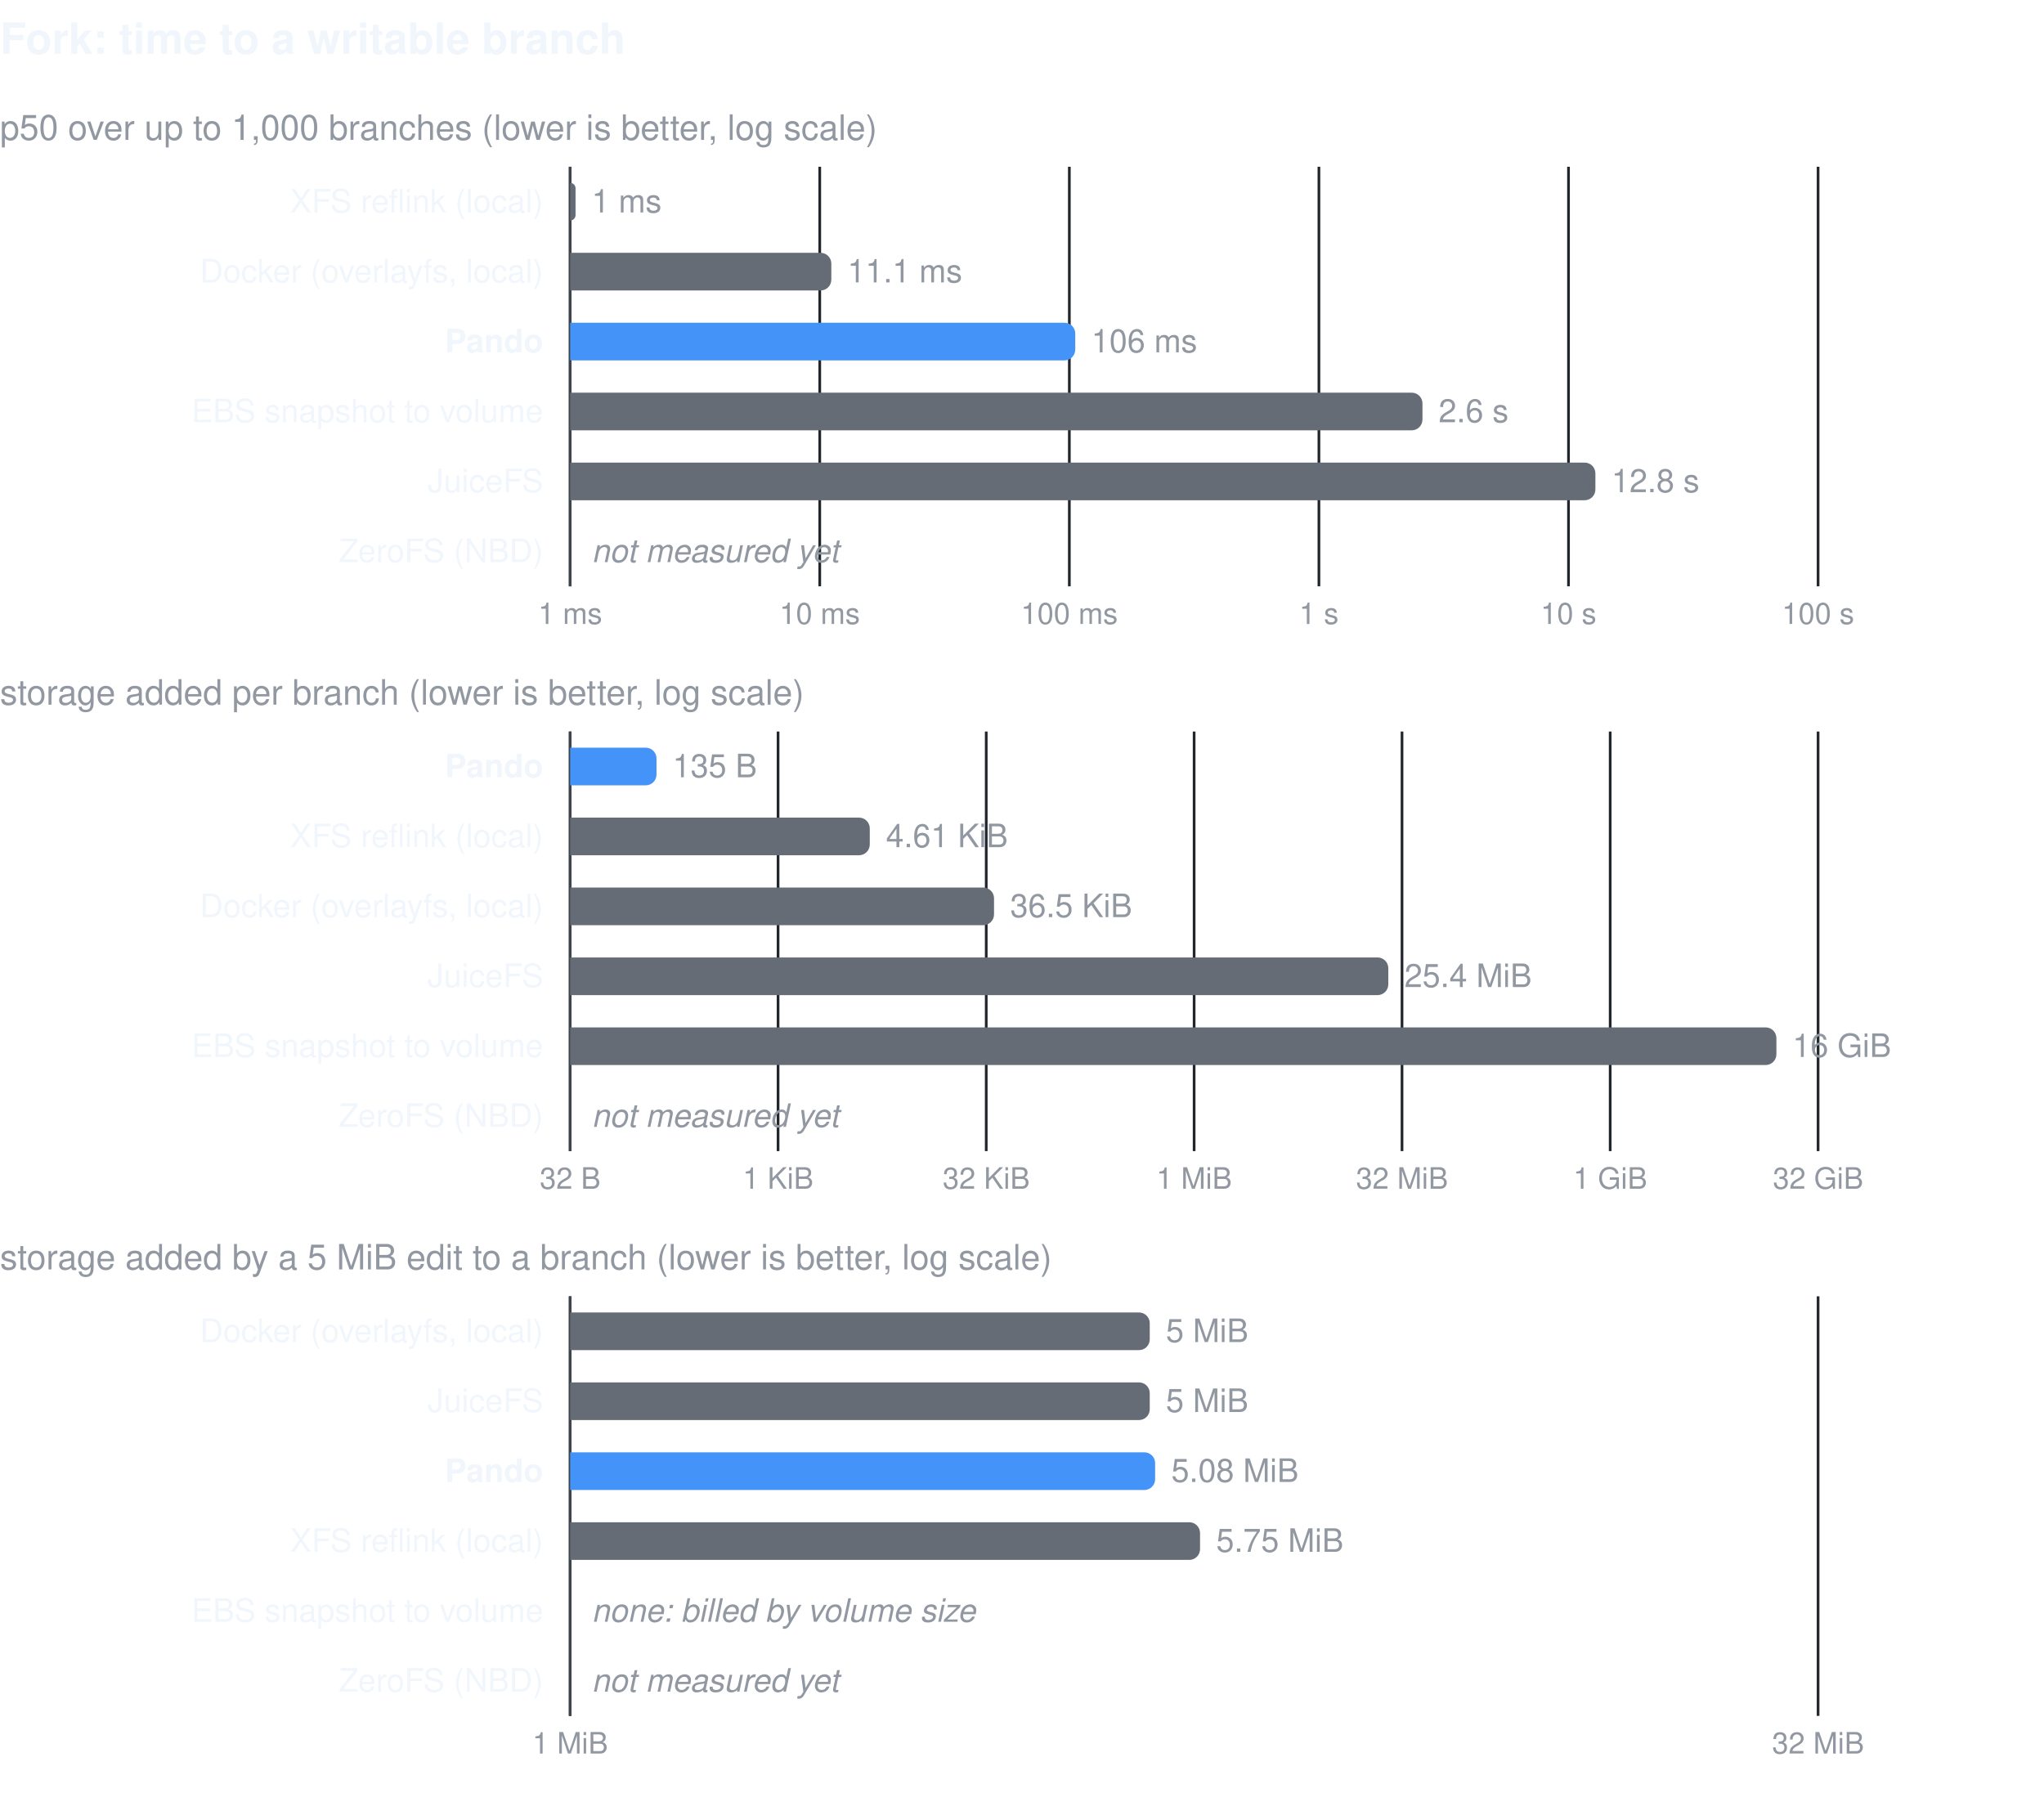
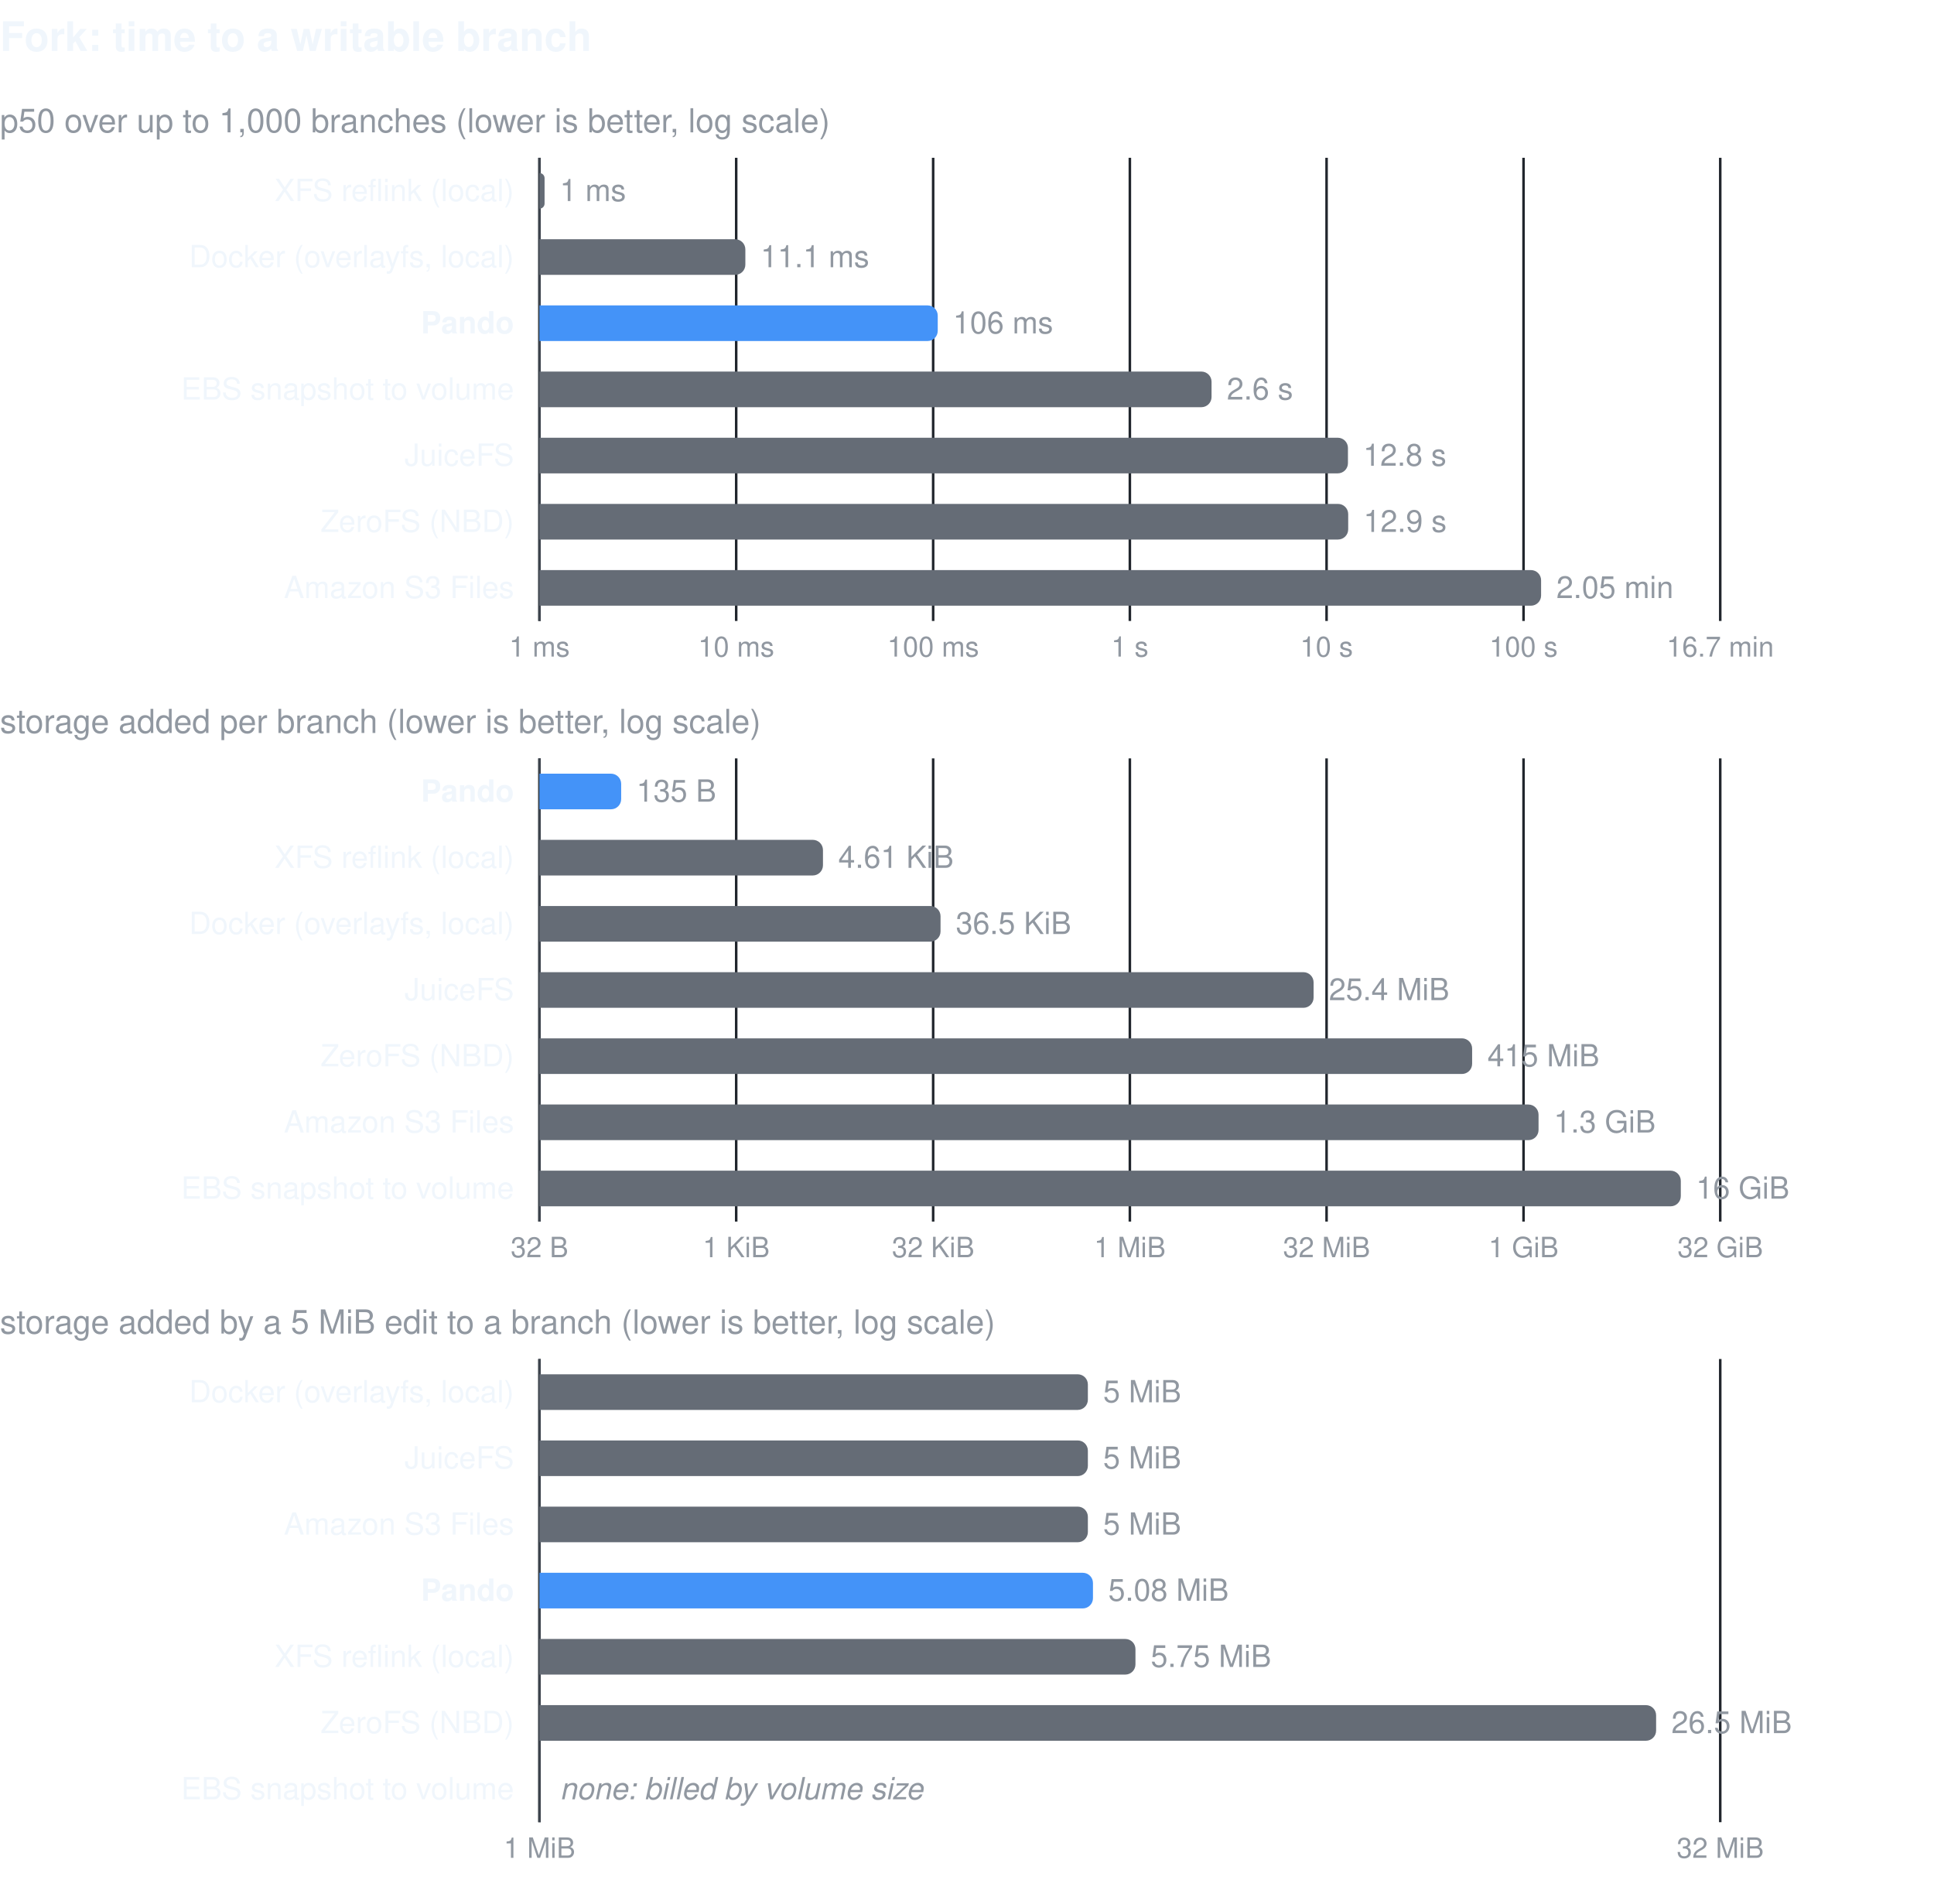
- <svg xmlns="http://www.w3.org/2000/svg" width="760" height="670" viewBox="0 0 760 670" font-family="-apple-system, BlinkMacSystemFont, 'Segoe UI', Helvetica, Arial, sans-serif" role="img">
+ <svg xmlns="http://www.w3.org/2000/svg" width="760" height="748" viewBox="0 0 760 748" font-family="-apple-system, BlinkMacSystemFont, 'Segoe UI', Helvetica, Arial, sans-serif" role="img">
  <text x="0" y="20" font-size="16" font-weight="600" fill="#f0f6fc">Fork: time to a writable branch</text>
  <text x="0" y="52" font-size="13" fill="#9198a1">p50 over up to 1,000 branches (lower is better, log scale)</text>
-   <line x1="212.0" y1="62" x2="212.0" y2="218" stroke="#21262d" stroke-width="1" />
-   <text x="212.0" y="232" font-size="11" fill="#9198a1" text-anchor="middle">1 ms</text>
-   <line x1="304.8" y1="62" x2="304.8" y2="218" stroke="#21262d" stroke-width="1" />
-   <text x="304.8" y="232" font-size="11" fill="#9198a1" text-anchor="middle">10 ms</text>
-   <line x1="397.6" y1="62" x2="397.6" y2="218" stroke="#21262d" stroke-width="1" />
-   <text x="397.6" y="232" font-size="11" fill="#9198a1" text-anchor="middle">100 ms</text>
-   <line x1="490.4" y1="62" x2="490.4" y2="218" stroke="#21262d" stroke-width="1" />
-   <text x="490.4" y="232" font-size="11" fill="#9198a1" text-anchor="middle">1 s</text>
-   <line x1="583.2" y1="62" x2="583.2" y2="218" stroke="#21262d" stroke-width="1" />
-   <text x="583.2" y="232" font-size="11" fill="#9198a1" text-anchor="middle">10 s</text>
-   <line x1="676.0" y1="62" x2="676.0" y2="218" stroke="#21262d" stroke-width="1" />
-   <text x="676.0" y="232" font-size="11" fill="#9198a1" text-anchor="middle">100 s</text>
-   <line x1="212" y1="62" x2="212" y2="218" stroke="#3d444d" stroke-width="1" />
+   <line x1="212.0" y1="62" x2="212.0" y2="244" stroke="#21262d" stroke-width="1" />
+   <text x="212.0" y="258" font-size="11" fill="#9198a1" text-anchor="middle">1 ms</text>
+   <line x1="289.3" y1="62" x2="289.3" y2="244" stroke="#21262d" stroke-width="1" />
+   <text x="289.3" y="258" font-size="11" fill="#9198a1" text-anchor="middle">10 ms</text>
+   <line x1="366.7" y1="62" x2="366.7" y2="244" stroke="#21262d" stroke-width="1" />
+   <text x="366.7" y="258" font-size="11" fill="#9198a1" text-anchor="middle">100 ms</text>
+   <line x1="444.0" y1="62" x2="444.0" y2="244" stroke="#21262d" stroke-width="1" />
+   <text x="444.0" y="258" font-size="11" fill="#9198a1" text-anchor="middle">1 s</text>
+   <line x1="521.3" y1="62" x2="521.3" y2="244" stroke="#21262d" stroke-width="1" />
+   <text x="521.3" y="258" font-size="11" fill="#9198a1" text-anchor="middle">10 s</text>
+   <line x1="598.7" y1="62" x2="598.7" y2="244" stroke="#21262d" stroke-width="1" />
+   <text x="598.7" y="258" font-size="11" fill="#9198a1" text-anchor="middle">100 s</text>
+   <line x1="676.0" y1="62" x2="676.0" y2="244" stroke="#21262d" stroke-width="1" />
+   <text x="676.0" y="258" font-size="11" fill="#9198a1" text-anchor="middle">16.7 min</text>
+   <line x1="212" y1="62" x2="212" y2="244" stroke="#3d444d" stroke-width="1" />
  <text x="202" y="79.0" font-size="12" fill="#f0f6fc" text-anchor="end">XFS reflink (local)</text>
  <path d="M212,68.0 h0.0 a2,2 0 0 1 2,2 v10 a2,2 0 0 1 -2,2 h-0.0 z" fill="#656c76" />
  <text x="220.0" y="79.0" font-size="12" fill="#9198a1">1 ms</text>
  <text x="202" y="105.0" font-size="12" fill="#f0f6fc" text-anchor="end">Docker (overlayfs, local)</text>
-   <path d="M212,94.0 h93.1 a4,4 0 0 1 4,4 v6 a4,4 0 0 1 -4,4 h-93.1 z" fill="#656c76" />
-   <text x="315.1" y="105.0" font-size="12" fill="#9198a1">11.1 ms</text>
+   <path d="M212,94.0 h76.9 a4,4 0 0 1 4,4 v6 a4,4 0 0 1 -4,4 h-76.9 z" fill="#656c76" />
+   <text x="298.9" y="105.0" font-size="12" fill="#9198a1">11.1 ms</text>
  <text x="202" y="131.0" font-size="12" fill="#f0f6fc" text-anchor="end" font-weight="600">Pando</text>
-   <path d="M212,120.0 h183.8 a4,4 0 0 1 4,4 v6 a4,4 0 0 1 -4,4 h-183.8 z" fill="#4493f8" />
-   <text x="405.8" y="131.0" font-size="12" fill="#9198a1">106 ms</text>
+   <path d="M212,120.0 h152.5 a4,4 0 0 1 4,4 v6 a4,4 0 0 1 -4,4 h-152.5 z" fill="#4493f8" />
+   <text x="374.5" y="131.0" font-size="12" fill="#9198a1">106 ms</text>
  <text x="202" y="157.0" font-size="12" fill="#f0f6fc" text-anchor="end">EBS snapshot to volume</text>
-   <path d="M212,146.0 h312.9 a4,4 0 0 1 4,4 v6 a4,4 0 0 1 -4,4 h-312.9 z" fill="#656c76" />
-   <text x="534.9" y="157.0" font-size="12" fill="#9198a1">2.6 s</text>
+   <path d="M212,146.0 h260.1 a4,4 0 0 1 4,4 v6 a4,4 0 0 1 -4,4 h-260.1 z" fill="#656c76" />
+   <text x="482.1" y="157.0" font-size="12" fill="#9198a1">2.6 s</text>
  <text x="202" y="183.0" font-size="12" fill="#f0f6fc" text-anchor="end">JuiceFS</text>
-   <path d="M212,172.0 h377.2 a4,4 0 0 1 4,4 v6 a4,4 0 0 1 -4,4 h-377.2 z" fill="#656c76" />
-   <text x="599.2" y="183.0" font-size="12" fill="#9198a1">12.8 s</text>
+   <path d="M212,172.0 h313.7 a4,4 0 0 1 4,4 v6 a4,4 0 0 1 -4,4 h-313.7 z" fill="#656c76" />
+   <text x="535.7" y="183.0" font-size="12" fill="#9198a1">12.8 s</text>
  <text x="202" y="209.0" font-size="12" fill="#f0f6fc" text-anchor="end">ZeroFS (NBD)</text>
-   <text x="220" y="209.0" font-size="12" font-style="italic" fill="#9198a1">not measured yet</text>
-   <text x="0" y="262" font-size="13" fill="#9198a1">storage added per branch (lower is better, log scale)</text>
-   <line x1="212.0" y1="272" x2="212.0" y2="428" stroke="#21262d" stroke-width="1" />
-   <text x="212.0" y="442" font-size="11" fill="#9198a1" text-anchor="middle">32 B</text>
-   <line x1="289.3" y1="272" x2="289.3" y2="428" stroke="#21262d" stroke-width="1" />
-   <text x="289.3" y="442" font-size="11" fill="#9198a1" text-anchor="middle">1 KiB</text>
-   <line x1="366.7" y1="272" x2="366.7" y2="428" stroke="#21262d" stroke-width="1" />
-   <text x="366.7" y="442" font-size="11" fill="#9198a1" text-anchor="middle">32 KiB</text>
-   <line x1="444.0" y1="272" x2="444.0" y2="428" stroke="#21262d" stroke-width="1" />
-   <text x="444.0" y="442" font-size="11" fill="#9198a1" text-anchor="middle">1 MiB</text>
-   <line x1="521.3" y1="272" x2="521.3" y2="428" stroke="#21262d" stroke-width="1" />
-   <text x="521.3" y="442" font-size="11" fill="#9198a1" text-anchor="middle">32 MiB</text>
-   <line x1="598.7" y1="272" x2="598.7" y2="428" stroke="#21262d" stroke-width="1" />
-   <text x="598.7" y="442" font-size="11" fill="#9198a1" text-anchor="middle">1 GiB</text>
-   <line x1="676.0" y1="272" x2="676.0" y2="428" stroke="#21262d" stroke-width="1" />
-   <text x="676.0" y="442" font-size="11" fill="#9198a1" text-anchor="middle">32 GiB</text>
-   <line x1="212" y1="272" x2="212" y2="428" stroke="#3d444d" stroke-width="1" />
-   <text x="202" y="289.0" font-size="12" fill="#f0f6fc" text-anchor="end" font-weight="600">Pando</text>
-   <path d="M212,278.0 h28.1 a4,4 0 0 1 4,4 v6 a4,4 0 0 1 -4,4 h-28.1 z" fill="#4493f8" />
-   <text x="250.1" y="289.0" font-size="12" fill="#9198a1">135 B</text>
-   <text x="202" y="315.0" font-size="12" fill="#f0f6fc" text-anchor="end">XFS reflink (local)</text>
-   <path d="M212,304.0 h107.4 a4,4 0 0 1 4,4 v6 a4,4 0 0 1 -4,4 h-107.4 z" fill="#656c76" />
-   <text x="329.4" y="315.0" font-size="12" fill="#9198a1">4.61 KiB</text>
-   <text x="202" y="341.0" font-size="12" fill="#f0f6fc" text-anchor="end">Docker (overlayfs, local)</text>
-   <path d="M212,330.0 h153.6 a4,4 0 0 1 4,4 v6 a4,4 0 0 1 -4,4 h-153.6 z" fill="#656c76" />
-   <text x="375.6" y="341.0" font-size="12" fill="#9198a1">36.5 KiB</text>
-   <text x="202" y="367.0" font-size="12" fill="#f0f6fc" text-anchor="end">JuiceFS</text>
-   <path d="M212,356.0 h300.2 a4,4 0 0 1 4,4 v6 a4,4 0 0 1 -4,4 h-300.2 z" fill="#656c76" />
-   <text x="522.2" y="367.0" font-size="12" fill="#9198a1">25.4 MiB</text>
-   <text x="202" y="393.0" font-size="12" fill="#f0f6fc" text-anchor="end">EBS snapshot to volume</text>
-   <path d="M212,382.0 h444.5 a4,4 0 0 1 4,4 v6 a4,4 0 0 1 -4,4 h-444.5 z" fill="#656c76" />
-   <text x="666.5" y="393.0" font-size="12" fill="#9198a1">16 GiB</text>
+   <path d="M212,198.0 h313.8 a4,4 0 0 1 4,4 v6 a4,4 0 0 1 -4,4 h-313.8 z" fill="#656c76" />
+   <text x="535.8" y="209.0" font-size="12" fill="#9198a1">12.9 s</text>
+   <text x="202" y="235.0" font-size="12" fill="#f0f6fc" text-anchor="end">Amazon S3 Files</text>
+   <path d="M212,224.0 h389.6 a4,4 0 0 1 4,4 v6 a4,4 0 0 1 -4,4 h-389.6 z" fill="#656c76" />
+   <text x="611.6" y="235.0" font-size="12" fill="#9198a1">2.05 min</text>
+   <text x="0" y="288" font-size="13" fill="#9198a1">storage added per branch (lower is better, log scale)</text>
+   <line x1="212.0" y1="298" x2="212.0" y2="480" stroke="#21262d" stroke-width="1" />
+   <text x="212.0" y="494" font-size="11" fill="#9198a1" text-anchor="middle">32 B</text>
+   <line x1="289.3" y1="298" x2="289.3" y2="480" stroke="#21262d" stroke-width="1" />
+   <text x="289.3" y="494" font-size="11" fill="#9198a1" text-anchor="middle">1 KiB</text>
+   <line x1="366.7" y1="298" x2="366.7" y2="480" stroke="#21262d" stroke-width="1" />
+   <text x="366.7" y="494" font-size="11" fill="#9198a1" text-anchor="middle">32 KiB</text>
+   <line x1="444.0" y1="298" x2="444.0" y2="480" stroke="#21262d" stroke-width="1" />
+   <text x="444.0" y="494" font-size="11" fill="#9198a1" text-anchor="middle">1 MiB</text>
+   <line x1="521.3" y1="298" x2="521.3" y2="480" stroke="#21262d" stroke-width="1" />
+   <text x="521.3" y="494" font-size="11" fill="#9198a1" text-anchor="middle">32 MiB</text>
+   <line x1="598.7" y1="298" x2="598.7" y2="480" stroke="#21262d" stroke-width="1" />
+   <text x="598.7" y="494" font-size="11" fill="#9198a1" text-anchor="middle">1 GiB</text>
+   <line x1="676.0" y1="298" x2="676.0" y2="480" stroke="#21262d" stroke-width="1" />
+   <text x="676.0" y="494" font-size="11" fill="#9198a1" text-anchor="middle">32 GiB</text>
+   <line x1="212" y1="298" x2="212" y2="480" stroke="#3d444d" stroke-width="1" />
+   <text x="202" y="315.0" font-size="12" fill="#f0f6fc" text-anchor="end" font-weight="600">Pando</text>
+   <path d="M212,304.0 h28.1 a4,4 0 0 1 4,4 v6 a4,4 0 0 1 -4,4 h-28.1 z" fill="#4493f8" />
+   <text x="250.1" y="315.0" font-size="12" fill="#9198a1">135 B</text>
+   <text x="202" y="341.0" font-size="12" fill="#f0f6fc" text-anchor="end">XFS reflink (local)</text>
+   <path d="M212,330.0 h107.4 a4,4 0 0 1 4,4 v6 a4,4 0 0 1 -4,4 h-107.4 z" fill="#656c76" />
+   <text x="329.4" y="341.0" font-size="12" fill="#9198a1">4.61 KiB</text>
+   <text x="202" y="367.0" font-size="12" fill="#f0f6fc" text-anchor="end">Docker (overlayfs, local)</text>
+   <path d="M212,356.0 h153.6 a4,4 0 0 1 4,4 v6 a4,4 0 0 1 -4,4 h-153.6 z" fill="#656c76" />
+   <text x="375.6" y="367.0" font-size="12" fill="#9198a1">36.5 KiB</text>
+   <text x="202" y="393.0" font-size="12" fill="#f0f6fc" text-anchor="end">JuiceFS</text>
+   <path d="M212,382.0 h300.2 a4,4 0 0 1 4,4 v6 a4,4 0 0 1 -4,4 h-300.2 z" fill="#656c76" />
+   <text x="522.2" y="393.0" font-size="12" fill="#9198a1">25.4 MiB</text>
  <text x="202" y="419.0" font-size="12" fill="#f0f6fc" text-anchor="end">ZeroFS (NBD)</text>
-   <text x="220" y="419.0" font-size="12" font-style="italic" fill="#9198a1">not measured yet</text>
-   <text x="0" y="472" font-size="13" fill="#9198a1">storage added by a 5 MiB edit to a branch (lower is better, log scale)</text>
-   <line x1="212.0" y1="482" x2="212.0" y2="638" stroke="#21262d" stroke-width="1" />
-   <text x="212.0" y="652" font-size="11" fill="#9198a1" text-anchor="middle">1 MiB</text>
-   <line x1="676.0" y1="482" x2="676.0" y2="638" stroke="#21262d" stroke-width="1" />
-   <text x="676.0" y="652" font-size="11" fill="#9198a1" text-anchor="middle">32 MiB</text>
-   <line x1="212" y1="482" x2="212" y2="638" stroke="#3d444d" stroke-width="1" />
-   <text x="202" y="499.0" font-size="12" fill="#f0f6fc" text-anchor="end">Docker (overlayfs, local)</text>
-   <path d="M212,488.0 h211.5 a4,4 0 0 1 4,4 v6 a4,4 0 0 1 -4,4 h-211.5 z" fill="#656c76" />
-   <text x="433.5" y="499.0" font-size="12" fill="#9198a1">5 MiB</text>
-   <text x="202" y="525.0" font-size="12" fill="#f0f6fc" text-anchor="end">JuiceFS</text>
-   <path d="M212,514.0 h211.5 a4,4 0 0 1 4,4 v6 a4,4 0 0 1 -4,4 h-211.5 z" fill="#656c76" />
-   <text x="433.5" y="525.0" font-size="12" fill="#9198a1">5 MiB</text>
-   <text x="202" y="551.0" font-size="12" fill="#f0f6fc" text-anchor="end" font-weight="600">Pando</text>
-   <path d="M212,540.0 h213.5 a4,4 0 0 1 4,4 v6 a4,4 0 0 1 -4,4 h-213.5 z" fill="#4493f8" />
-   <text x="435.5" y="551.0" font-size="12" fill="#9198a1">5.08 MiB</text>
-   <text x="202" y="577.0" font-size="12" fill="#f0f6fc" text-anchor="end">XFS reflink (local)</text>
-   <path d="M212,566.0 h230.2 a4,4 0 0 1 4,4 v6 a4,4 0 0 1 -4,4 h-230.2 z" fill="#656c76" />
-   <text x="452.2" y="577.0" font-size="12" fill="#9198a1">5.75 MiB</text>
-   <text x="202" y="603.0" font-size="12" fill="#f0f6fc" text-anchor="end">EBS snapshot to volume</text>
-   <text x="220" y="603.0" font-size="12" font-style="italic" fill="#9198a1">none: billed by volume size</text>
-   <text x="202" y="629.0" font-size="12" fill="#f0f6fc" text-anchor="end">ZeroFS (NBD)</text>
-   <text x="220" y="629.0" font-size="12" font-style="italic" fill="#9198a1">not measured yet</text>
+   <path d="M212,408.0 h362.5 a4,4 0 0 1 4,4 v6 a4,4 0 0 1 -4,4 h-362.5 z" fill="#656c76" />
+   <text x="584.5" y="419.0" font-size="12" fill="#9198a1">415 MiB</text>
+   <text x="202" y="445.0" font-size="12" fill="#f0f6fc" text-anchor="end">Amazon S3 Files</text>
+   <path d="M212,434.0 h388.6 a4,4 0 0 1 4,4 v6 a4,4 0 0 1 -4,4 h-388.6 z" fill="#656c76" />
+   <text x="610.6" y="445.0" font-size="12" fill="#9198a1">1.3 GiB</text>
+   <text x="202" y="471.0" font-size="12" fill="#f0f6fc" text-anchor="end">EBS snapshot to volume</text>
+   <path d="M212,460.0 h444.5 a4,4 0 0 1 4,4 v6 a4,4 0 0 1 -4,4 h-444.5 z" fill="#656c76" />
+   <text x="666.5" y="471.0" font-size="12" fill="#9198a1">16 GiB</text>
+   <text x="0" y="524" font-size="13" fill="#9198a1">storage added by a 5 MiB edit to a branch (lower is better, log scale)</text>
+   <line x1="212.0" y1="534" x2="212.0" y2="716" stroke="#21262d" stroke-width="1" />
+   <text x="212.0" y="730" font-size="11" fill="#9198a1" text-anchor="middle">1 MiB</text>
+   <line x1="676.0" y1="534" x2="676.0" y2="716" stroke="#21262d" stroke-width="1" />
+   <text x="676.0" y="730" font-size="11" fill="#9198a1" text-anchor="middle">32 MiB</text>
+   <line x1="212" y1="534" x2="212" y2="716" stroke="#3d444d" stroke-width="1" />
+   <text x="202" y="551.0" font-size="12" fill="#f0f6fc" text-anchor="end">Docker (overlayfs, local)</text>
+   <path d="M212,540.0 h211.5 a4,4 0 0 1 4,4 v6 a4,4 0 0 1 -4,4 h-211.5 z" fill="#656c76" />
+   <text x="433.5" y="551.0" font-size="12" fill="#9198a1">5 MiB</text>
+   <text x="202" y="577.0" font-size="12" fill="#f0f6fc" text-anchor="end">JuiceFS</text>
+   <path d="M212,566.0 h211.5 a4,4 0 0 1 4,4 v6 a4,4 0 0 1 -4,4 h-211.5 z" fill="#656c76" />
+   <text x="433.5" y="577.0" font-size="12" fill="#9198a1">5 MiB</text>
+   <text x="202" y="603.0" font-size="12" fill="#f0f6fc" text-anchor="end">Amazon S3 Files</text>
+   <path d="M212,592.0 h211.5 a4,4 0 0 1 4,4 v6 a4,4 0 0 1 -4,4 h-211.5 z" fill="#656c76" />
+   <text x="433.5" y="603.0" font-size="12" fill="#9198a1">5 MiB</text>
+   <text x="202" y="629.0" font-size="12" fill="#f0f6fc" text-anchor="end" font-weight="600">Pando</text>
+   <path d="M212,618.0 h213.5 a4,4 0 0 1 4,4 v6 a4,4 0 0 1 -4,4 h-213.5 z" fill="#4493f8" />
+   <text x="435.5" y="629.0" font-size="12" fill="#9198a1">5.08 MiB</text>
+   <text x="202" y="655.0" font-size="12" fill="#f0f6fc" text-anchor="end">XFS reflink (local)</text>
+   <path d="M212,644.0 h230.2 a4,4 0 0 1 4,4 v6 a4,4 0 0 1 -4,4 h-230.2 z" fill="#656c76" />
+   <text x="452.2" y="655.0" font-size="12" fill="#9198a1">5.75 MiB</text>
+   <text x="202" y="681.0" font-size="12" fill="#f0f6fc" text-anchor="end">ZeroFS (NBD)</text>
+   <path d="M212,670.0 h434.8 a4,4 0 0 1 4,4 v6 a4,4 0 0 1 -4,4 h-434.8 z" fill="#656c76" />
+   <text x="656.8" y="681.0" font-size="12" fill="#9198a1">26.5 MiB</text>
+   <text x="202" y="707.0" font-size="12" fill="#f0f6fc" text-anchor="end">EBS snapshot to volume</text>
+   <text x="220" y="707.0" font-size="12" font-style="italic" fill="#9198a1">none: billed by volume size</text>
</svg>
